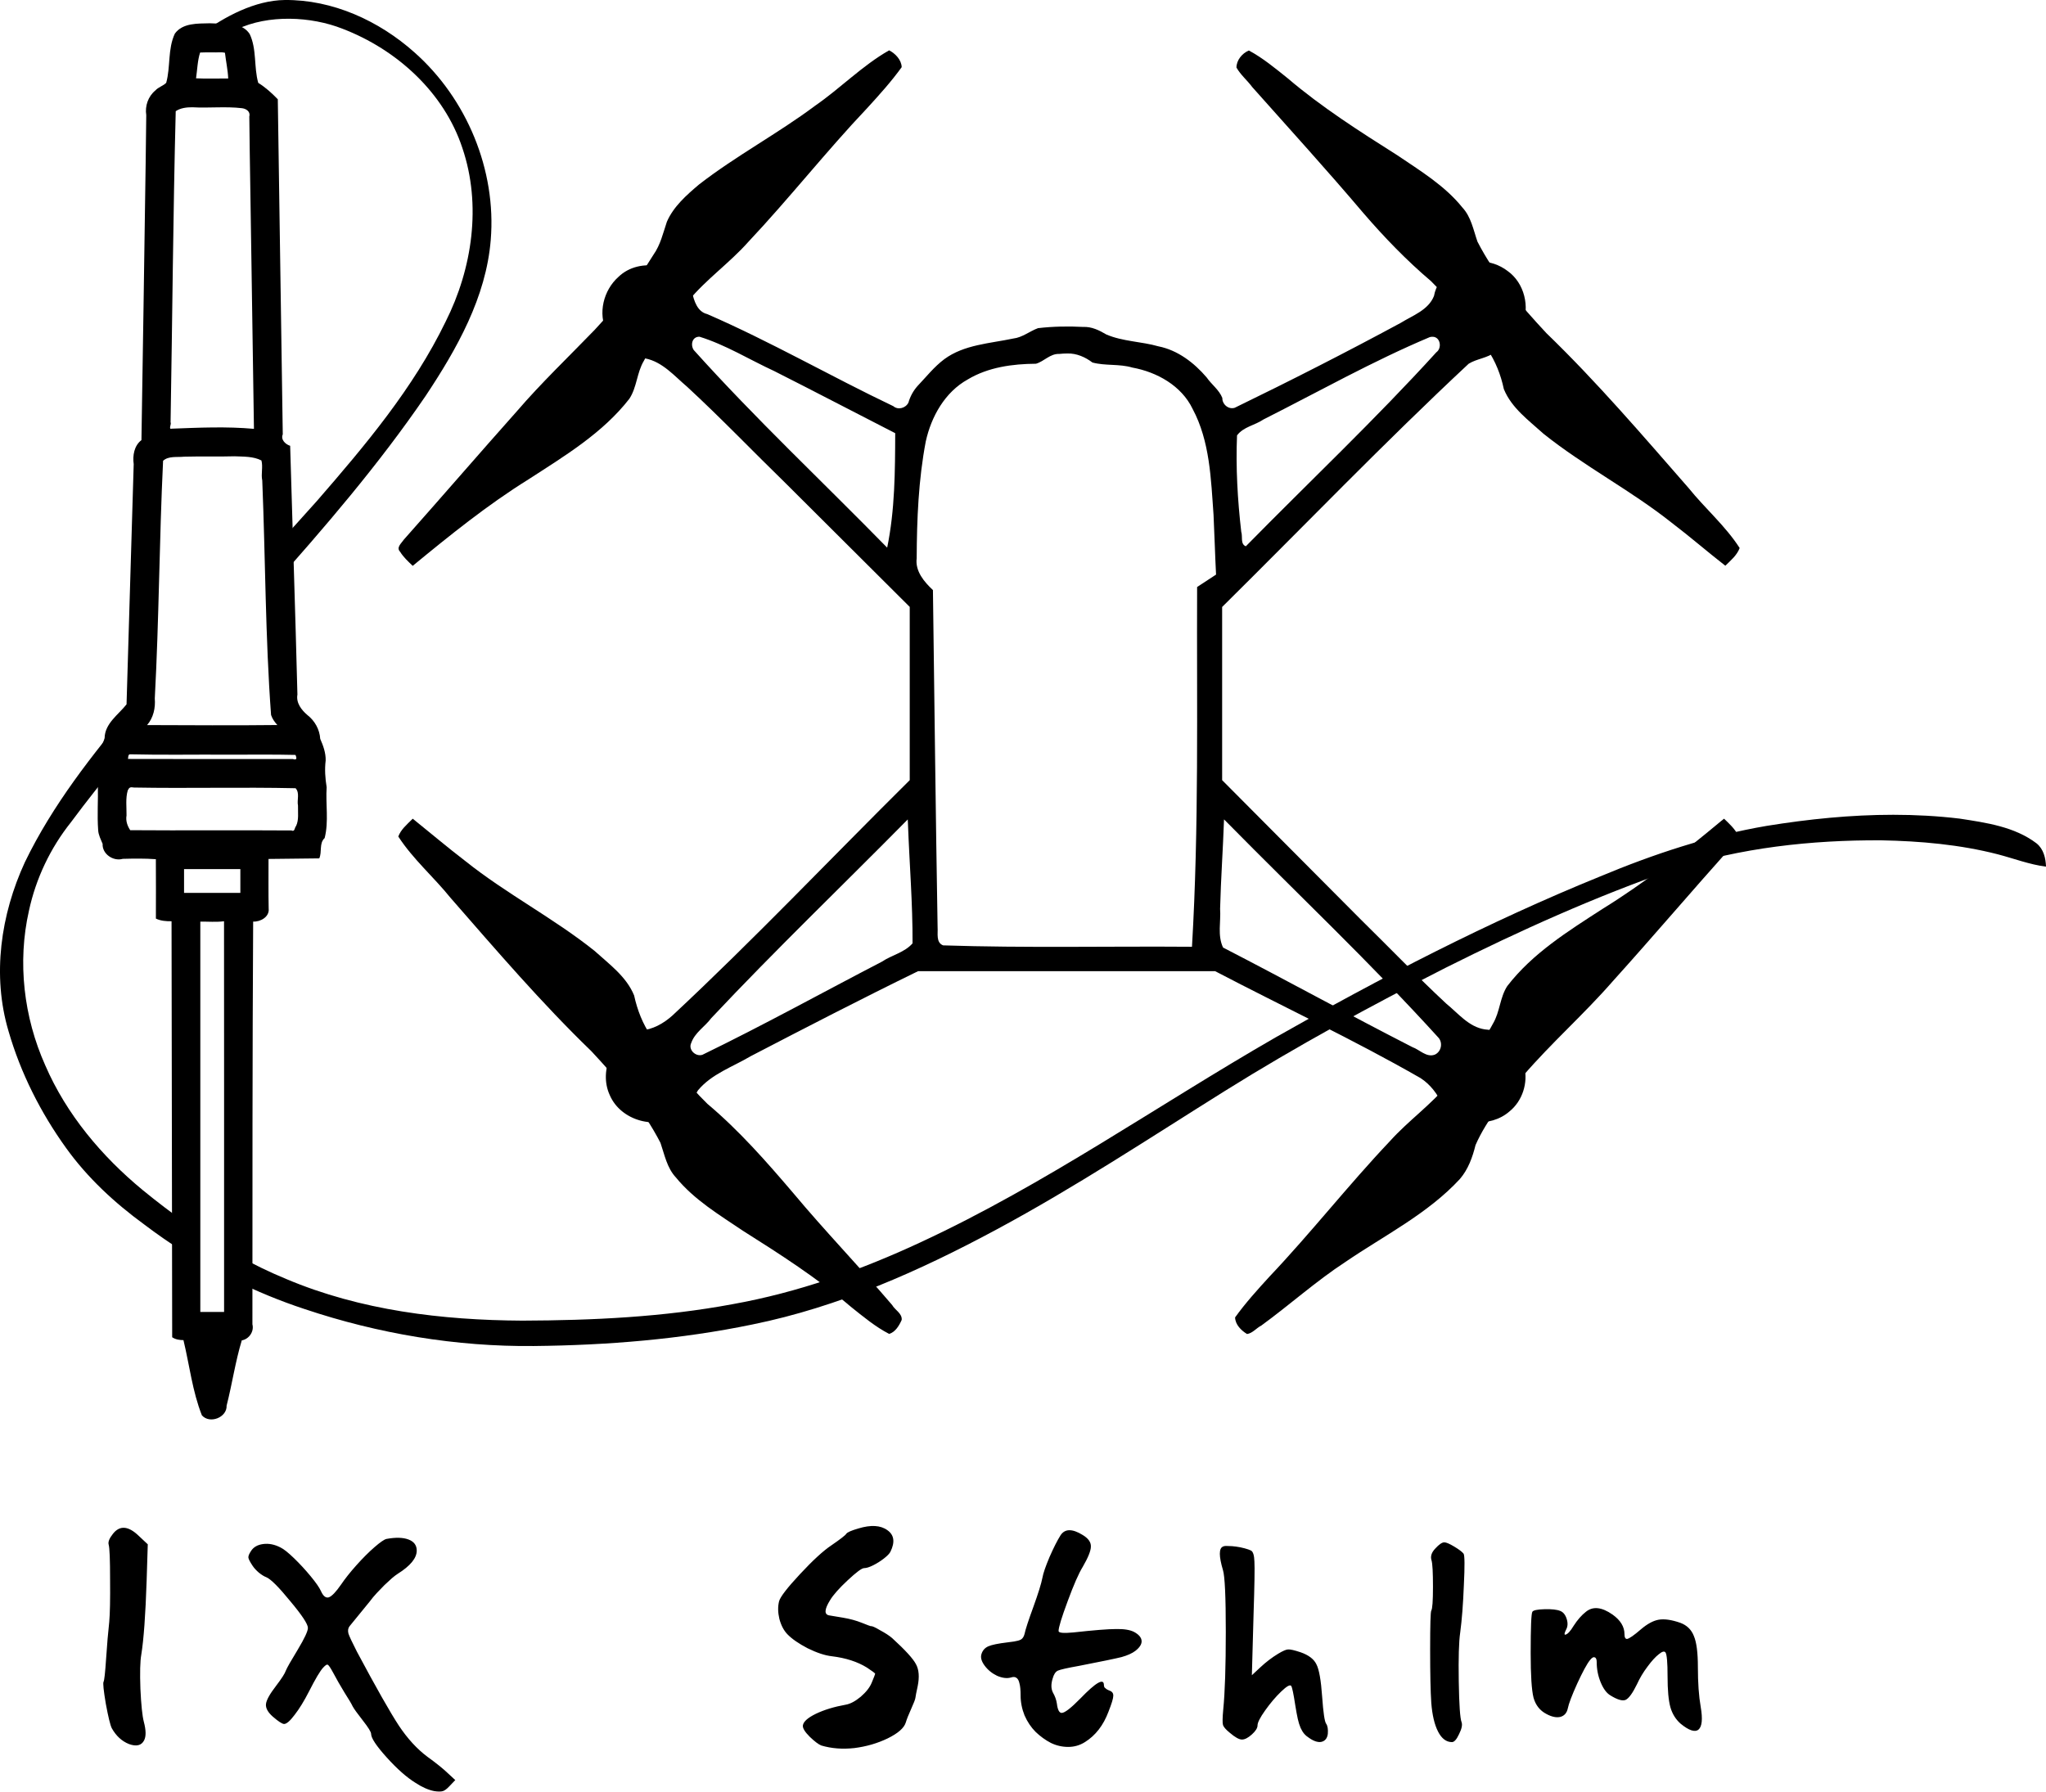
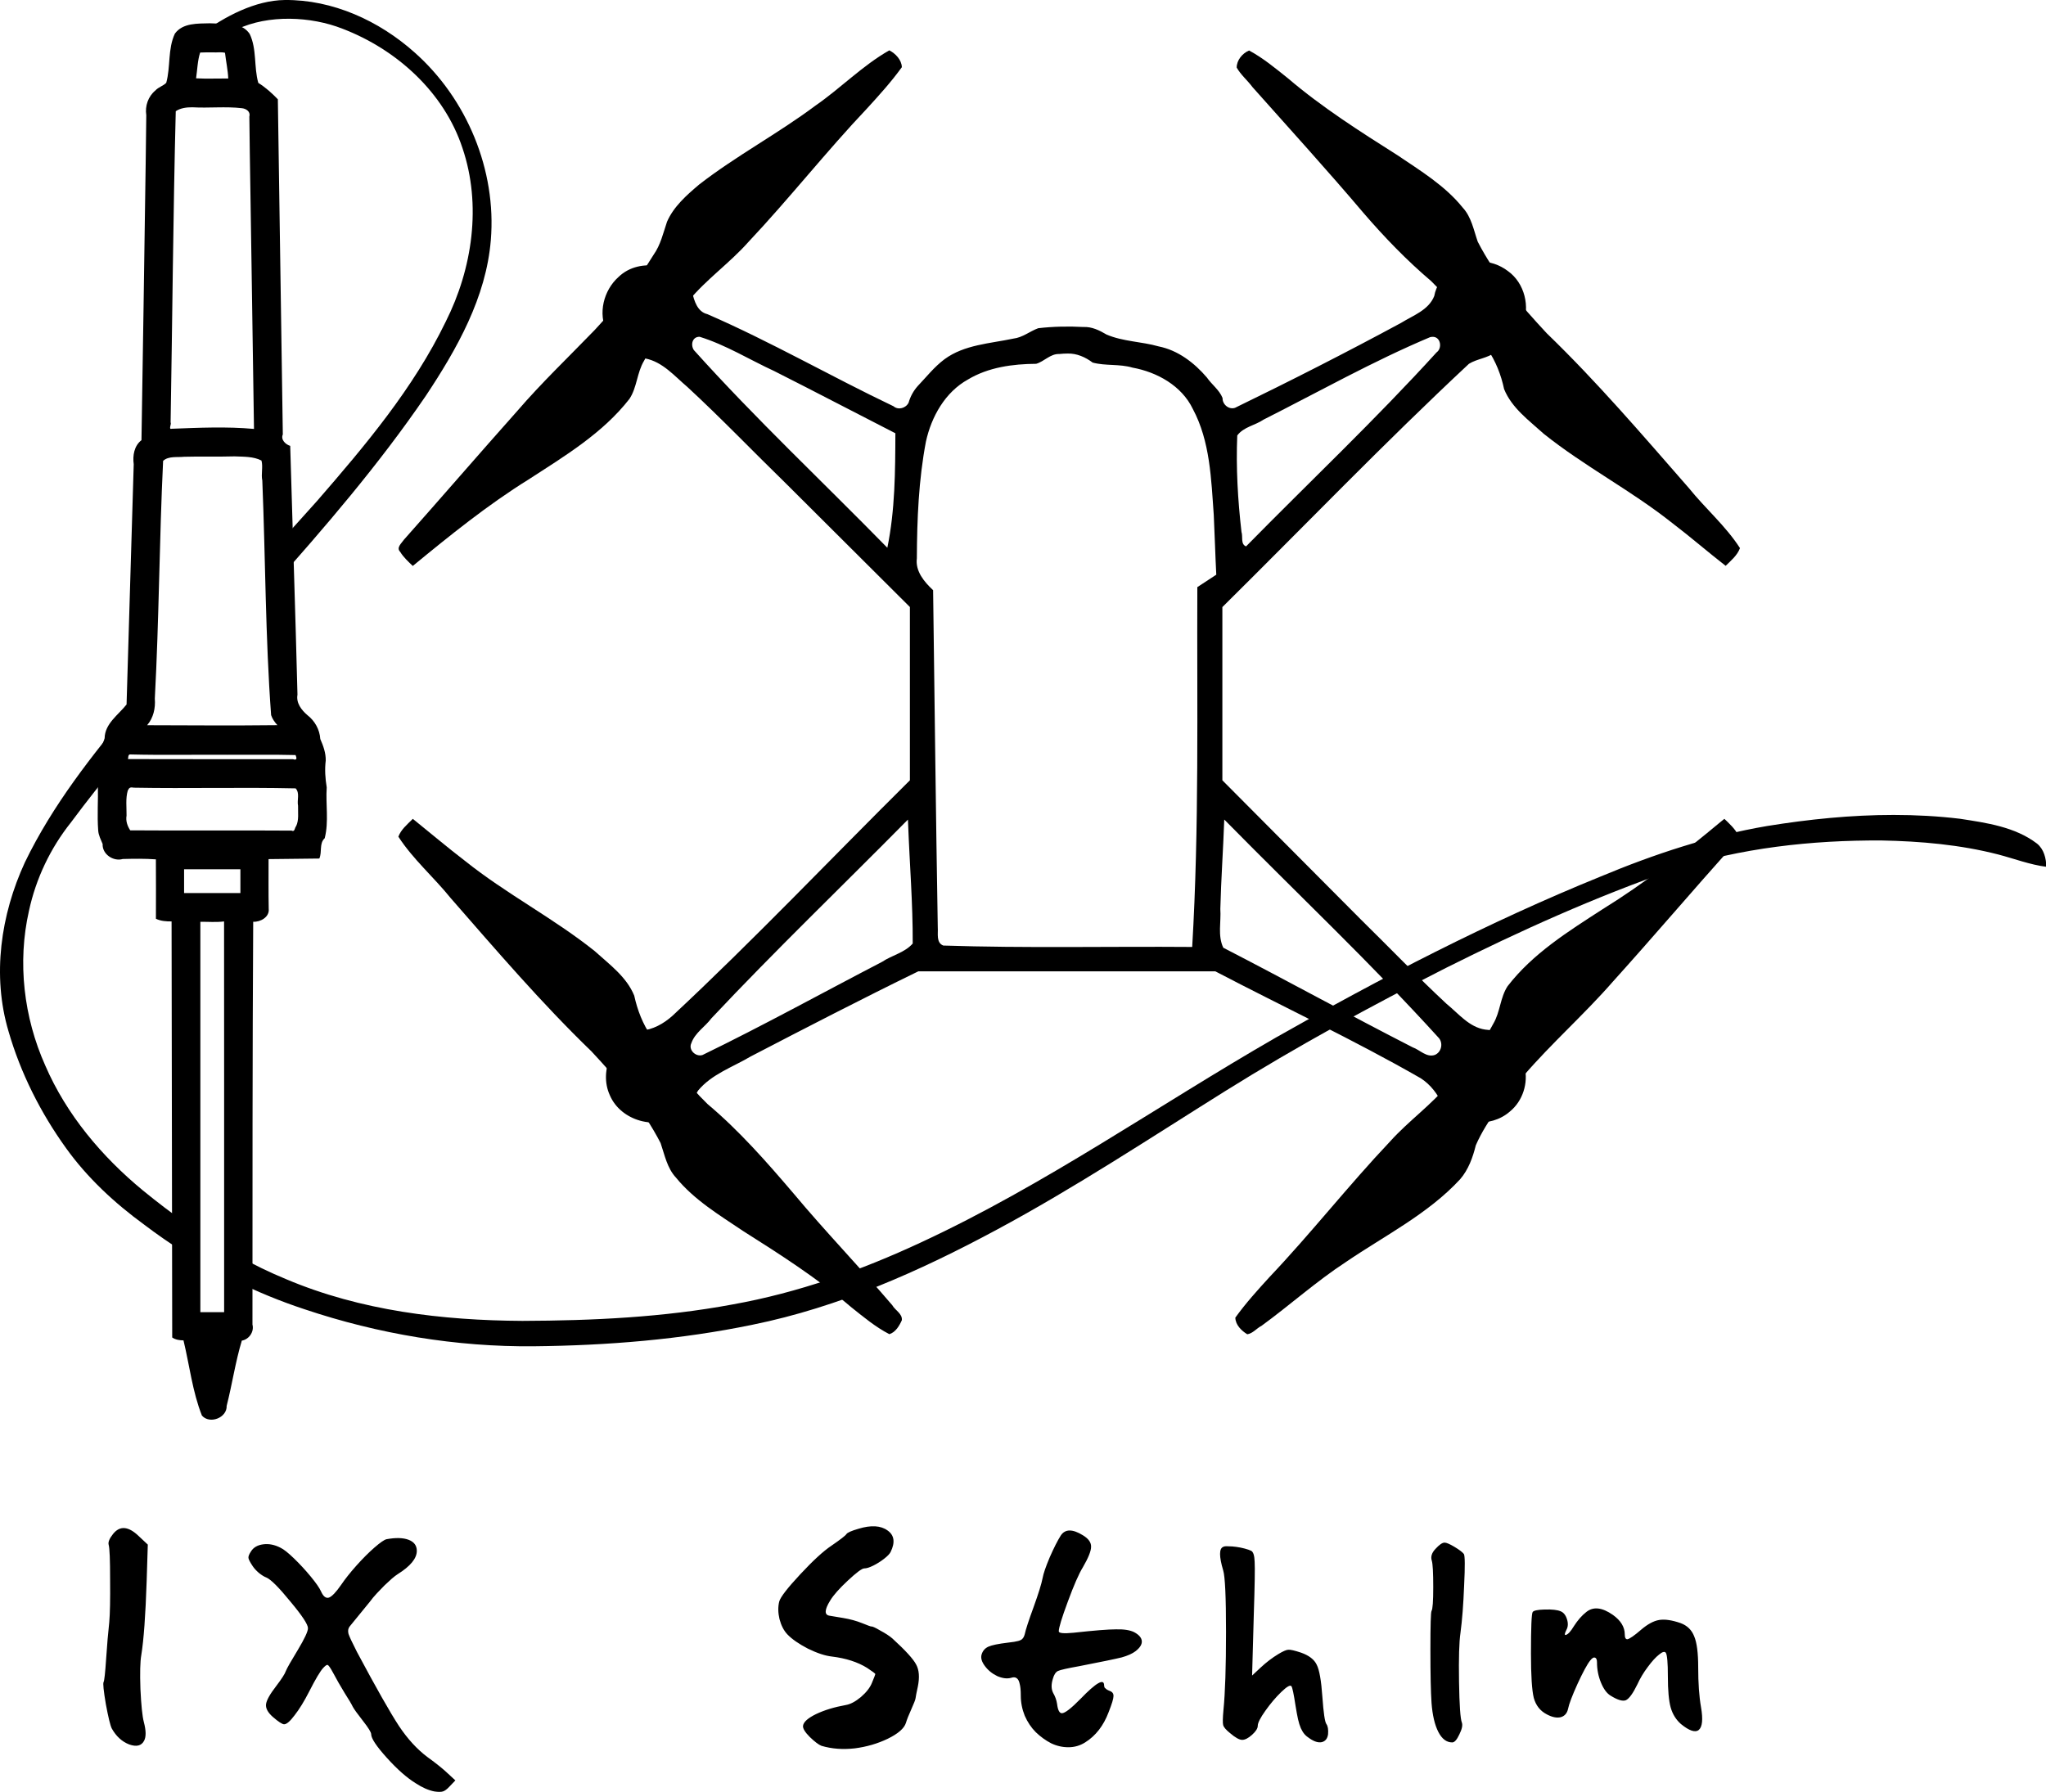
- <svg xmlns="http://www.w3.org/2000/svg" width="2180.402" height="1909.547">
+ <svg xmlns="http://www.w3.org/2000/svg" viewBox="0 0 2180 1909">
  <path d="M223.546 24.818c-12.644.352-28.805-.565-37.205 11.006-7.739 16.463-4.475 35.391-9.22 52.44-3.19 3.345-8.329 4.512-11.551 8.15-7.692 6.321-11.227 16.514-9.705 26.287-.71 68.383-2.05 136.763-2.909 205.147-.7 47.08-1.418 94.16-2.22 141.237-7.788 5.94-9.532 16.474-8.251 25.615l-7.632 256.046c-8.707 11.037-23.142 20.394-23.367 35.949-1.712 6.712-6.946 12.47-6.028 19.847.042 10.158 1.18 20.439-1.154 30.393.384 15.987-.865 31.886.309 47.815.262 5.25 2.895 10.112 4.74 14.683-.569 10.851 11.415 18.907 21.464 15.975 11.784-.301 23.55-.48 35.282.383.102 21.095.135 42.191.035 63.287 5.169 2.543 11.023 2.9 16.684 2.847l.672 443.393c3.51 2.426 7.847 3.043 12.017 3.084 6.449 26.676 9.514 54.547 19.627 80.119 8.304 9.563 26.86 2.384 26.375-10.334 5.902-23.062 9.285-46.86 16.158-69.521 7.712-1.315 13.335-9.482 11.328-17.14.039-143.032-.05-286.395.79-429.222 7.797.354 17.545-5.05 16.533-13.898-.347-17.625-.117-35.253-.162-52.88 18.025-.276 36.053-.392 54.08-.61 3.165-6.98-.376-16.036 5.74-21.659 4.54-17.75.904-36.33 2.139-54.162-1.552-9.528-2.234-19.073-1.047-28.549.195-8.076-2.63-15.831-5.801-23.013-.644-10.045-5.769-19.232-13.671-25.391-6.382-5.418-12.231-13.024-10.64-21.853-2.215-88.382-5.238-176.741-7.738-265.116-4.989-1.563-10.315-6.595-7.873-12.22l-5.295-357.135c-6.304-6.535-13.103-12.69-20.84-17.492-4.85-17.021-1.39-35.885-9.173-52.157-7.824-11.819-23.741-11.179-36.237-11.135a99.616 99.616 0 0 1-6.254-.216zm3.397 30.992c4.258.28 8.588-.571 12.785.434 1.052 9.054 3.124 18.712 3.473 27.394-11.43-.088-22.933.447-34.278-.168 1.334-9.084 1.576-19.12 4.342-27.478 4.554-.187 9.124-.26 13.678-.182zm-21.951 58.522c17.546 1.026 35.404-1.085 52.955 1.001 4.453.527 9.156 3.7 7.738 8.772.514 51.867 1.637 103.75 2.281 155.626.893 59.12 1.786 118.24 2.662 177.36-29.149-2.64-58.575-1.285-87.703-.181-3.705 1.123.041-5.282-1.145-6.787 1.9-110.508 2.686-221.276 5.487-331.62 5.06-3.43 11.61-4.21 17.725-4.171zm45.021 372.011c9.699.45 19.91-.03 28.588 4.448 1.845 6.98-.614 14.311.893 21.394 3.403 83.26 3.224 166.785 9.376 249.898 1.32 4.05 3.856 7.57 6.694 10.694-46.273.53-92.549.198-138.822.055 6.758-7.773 9.05-18.315 8.212-28.365 4.552-84.376 4.78-168.986 8.84-253.319 5.819-5.42 15.103-3.567 22.34-4.381 17.96-.502 35.919.11 53.88-.424zM138.665 803.988c34.438.871 69.097.129 103.62.375 24.202.14 48.494-.355 72.638.285 1.31 3.059 1.836 5.996-2.867 4.371-58.555-.047-117.11.13-175.664-.094.322-1.455-.024-5.034 2.273-4.937zm4.155 35.414c57.39 1.046 114.797-.559 172.185.734 4.713 5.136 1.273 12.384 2.566 18.572-.176 7.144 1.09 15.263-2.036 21.667-1.697 1.73-1.233 6.596-4.854 4.784-57.304-.415-114.61.152-171.914-.283-3.104-4.736-4.92-10.06-3.923-15.721.113-8.806-1.17-18.266 1.296-26.657 1.597-3.224 2.536-3.82 6.68-3.096zm83.324 86.957h30v25.334h-60v-25.334h30zm12.6 55.588c.154 119.705.022 240.102.066 360.068v56.344h-25.332V982.318c8.421-.081 16.88.69 25.266-.371z" />
  <path d="M303.369.01c-31.445.373-63.99 17.483-89.313 36.372 12.495 9.393 25.652 3.105 38.293-5.08 33.564-16.057 79.142-13.91 112.682-.66 57.593 22.082 108.1 67.637 127.714 127.108 20.605 60.7 10.613 128.56-17.828 185.046-34.419 71.044-85.756 131.96-137.183 191.164-14.968 16.816-30.12 33.468-45.334 50.065.42.956.793 1.916 1.123 2.644 1.624 3.58 6.74 10.346 2.965 11.42.021 1.073.031 2.146.023 3.22.093.333.177.669.242 1.009.668 3.487.827 7.594-.27 11.03-.023.736-.071 1.465-.24 3.525-.017.21.052.79-.085.628a111.556 111.556 0 0 1-4.47-5.587c-.89 1.585-1.823 3.145-2.644 4.644-.176.322.37-.635.553-.953-.08.225-.152.455-.244.676-.335.8-1.56 3.815-2.416 5.674.051.534.106 1.185.162 1.818l.223.287c.013-.085.022-.21.037-.277.036-.158.05.147.062.406l.14.18c.079.1-.031.304-.15.351-.092.037.028-.2.022-.3a20.018 20.018 0 0 1-.012-.231l-.1-.129c-.046.302-.084.65-.115 1.05.06.973.086 1.914.008 2.618-.015.14-.033.27-.048.408 58.83-65.984 116.488-132.998 166.388-206.092 33.327-50.155 64.47-105.134 69.422-166.293 6.142-74.337-25.468-150.573-81.455-200.054C403.877 22.164 354.488-.526 303.369.009zM296.46 598.1c-.133.037-.312.093-.449.132 0 .398-.017.81-.059 1.246l.282.897c.15-.612.244-1.278.242-2.04 0-.083-.014-.154-.016-.236zm-1.986.587l-.26.076c.436 1.052.888 2.097 1.334 3.145l.002-.006-1.076-3.215zm1.076 3.215l.014.043.025.06c.241-.395.434-.837.578-1.328l-.234-1.031a21.07 21.07 0 0 1-.383 2.256zm.014.043l-.016-.037c-.019.085-.036.172-.056.26.033-.05.062-.105.093-.157l-.021-.066zm.941.217c-.002.08 0 .161-.002.242 0 .024-.036.8-.078 1.568.223.516.433 1.037.658 1.551.145.331-.04-.721-.058-1.082l-.52-2.28zm-9.79 2.494c-.035.081-.065.157-.1.24.087.005.17.006.257.01-.049-.08-.11-.171-.158-.25zm-.694 2.867c-.424 2.416-.96 4.82-1.54 7.22 1.859-1.522 2.253-3.995 1.991-6.646l-.451-.574zm.894 14.478c-.177.385-.33.69-.462.94l.402.518c.03-.487.055-.973.06-1.458zm-135.04 118.436a1664.225 1664.225 0 0 0-10.217 12.201C98.295 804.354 56.019 857.968 26.517 918.98.775 974.745-8.608 1039.598 9.091 1099.08c12.857 44.518 34.214 86.867 61.301 124.47 22.754 31.729 51.712 58.52 83.207 81.5a599.984 599.984 0 0 0 42.174 29.246c-.077-.373-.138-.643-.23-1.12-.09-.464-.021-.944-.042-1.415-.023-.52-.085-1.041-.138-1.562-.657-1.022-.769-1.19-1.723-3.012-.022-.041-.04-.172-.008-.139.4.393.81.779 1.209 1.174-.903-2.438-1.486-4.987-2.244-7.476.048-.106.092-.213.139-.319-.067-.657.013-1.02.359-.816.206-.471.415-.94.646-1.399.126-.248.318-.458.477-.687.025-.01.062 0 .076-.017.318-.487.588-1.005.908-1.49.284-.43 1.045-1.398 1.377-1.827.452-.607.884-1.23 1.354-1.824.182-.23.405-.424.6-.644.396-.45.786-.906 1.177-1.36-.152-.808-.225-1.582-.332-2.468-.03-.337-.11-.673-.09-1.01.05-.8.136-1.596.239-2.39-16.232-11.351-31.99-23.385-47.284-35.9-43.79-36.092-81.42-80.775-104.048-133.171-22.912-51.275-29.78-109.8-17.346-164.71 7.401-34.378 22.859-66.88 44.8-94.359 16.744-22.571 34.226-44.568 52.122-66.23a53.89 53.89 0 0 1 1.01-3.979l.006-.035c-.181.477-.316.848-.528 1.395.134-.557.393-1.376.697-2.254.07-.38.128-.586.196-.523.273-.764.556-1.532.824-2.19.332-1.126 1.17-3.438 2.018-5.603.147-.57.422-1.216.763-1.9.095-.23.161-.368.246-.565.26-2.002 1.305-3.45 2.946-4.442.07-.094.138-.177.209-.271 1.03-1.554 2.156-3.215 3.304-4.711.758-2.726 2.527-4.951 4.63-6.934.087-.235.23-.564.357-.869-.203.148-.403.298-.612.438-.643.43.276-.63 1.088-1.586.329-.74.642-1.413.73-1.574.854-1.562 1.47-2.577 2.048-3.405-.019-.052-.035-.105-.055-.156-.454-1.189-.982-2.356-1.276-3.598-.288-1.627-.42-2.113-.466-3.056-.681-3.77 1.522-8.661 2.54-11.264.266-.678.515-1.362.772-2.043.123-.432.882-3.102.965-3.414.632-2.367 1.175-4.755 1.691-7.148zm-15.926 49.592a46.32 46.32 0 0 0-2.237 3.295c-.008.044-.011.076-.023.133.05-.071.084-.132.137-.206.102-.183.206-.381.306-.52.538-.735 1.183-1.706 1.864-2.731l-.047.029zm-2.123 3.222c-.05.09-.099.155-.149.254-.04.185-.094.4-.18.713.68-.534 1.495-1.319 2.354-2.183.39-.564.792-1.103 1.19-1.616-.1-.112-.2-.234-.3-.341.1-.151.25-.423.376-.635-.022.009-.046.016-.067.025-1.255 1.344-2.44 2.696-3.224 3.783zm-.149.254l.012-.048c-.328.47-.574.877-.715 1.205a7.8 7.8 0 0 0-.031.68c.24-.707.486-1.344.734-1.837zm.035-.181c.111-.63-.22.015-.709 1.146-.005.04-.013.077-.017.117.22-.41.462-.831.726-1.263zm-3.736 9.215c-.1.34-.204.69-.182.736a12.2 12.2 0 0 1 .229-.483c.249-.688.473-1.298.654-1.798-.165.284-.421.858-.701 1.545zm.047.253l-.15.413c.037-.047.072-.089.142-.215.167-.304.301-.622.424-.946-.142.224-.28.475-.416.748zm.416-.748c.107-.168.214-.339.324-.474.022-.106.05-.21.07-.317.061-.328.053-.452.004-.449-.12.42-.245.836-.398 1.24zm.324-.474a25.74 25.74 0 0 1-.637 2.482c.306-.475.602-.992.897-1.513.006-.677.05-1.182.142-1.413-.132.143-.27.28-.394.432-.003.004-.005.01-.008.012zm.26.969c-.003.294.024.712.037 1.076.066-.097.132-.193.203-.303l.004-.008.002-.008c.056-.519.123-1.03.197-1.541-.146.267-.295.522-.443.783zm.037 1.076c-.554.805-.958 1.204-1.232 1.326-.472 1.418-.983 2.825-1.461 4.242-.018.12-.02.144-.04.27l1.067-1.29c.57-1.44 1.125-2.886 1.674-4.335l-.008-.213zm-2.732 5.838l.029-.243c-.038.112-.069.225-.106.336.026-.03.05-.063.077-.093zm.824-4.725c-.064.18-.134.347-.196.523-.028.157-.059.324-.101.61a1.1 1.1 0 0 1 .04-.104c.104-.332.201-.663.311-.98-.02-.024-.038-.034-.054-.049zm20.197-46.91c-1.095 1.112-2.186 2.245-3.35 3.015 1.054.137 2.108.262 3.163.391.018-1.14.059-2.277.187-3.406zm3.52 3.84l-.02.008.018.002c0-.004 0-.006.002-.01zm-4.584 12.334l-.282.254c-.07.25-.147.496-.218.746.14-.112.277-.22.418-.33.025-.221.056-.45.082-.67zm-2.358 2.09a30.43 30.43 0 0 1-.652.533c-.217.388-.342.594-.502.867.298-.266.612-.515.918-.774.076-.244.156-.434.236-.626zm1.838 1.845c-.166.162-.329.306-.488.47.152-.116.313-.248.46-.356.003-.007.008-.01.01-.016.006-.033.013-.065.018-.098zm-.027.114a1.024 1.024 0 0 0-.043.234.152.152 0 0 1 .013-.01c.013-.077.028-.154.04-.23l-.01.005zm-.043.234l-.143.103c.047-.032.096-.06.143-.091v-.012zm0 .021c-.175.198-.348.398-.524.594l.147-.07.336-.229c.013-.083.028-.166.04-.25v-.045zm-.524.594l-.193.094-.15.168.279-.19.064-.072zm-.193.094l.473-.527c-.237.164-.473.33-.686.521-.05.087-.05.134.088.066l.125-.06zm-2.662 1.162c-.209.042-1.48 1.24-1.844 1.684.406-.294.795-.497 1.166-.596l.088-.055c.196-.304.397-.604.578-.916.053-.09.052-.125.012-.117zm-8.83 13.402c-.065.188-.2.524-.32.83.02-.028.042-.055.062-.084.077-.218.201-.583.258-.746zm-.89.332c-.421.568-.83 1.12-1.23 1.694l.07.023c.301-.452.748-1.113 1.16-1.717zm-2.737 4.035c-.28.534-.48 1.107-.656 1.69.206-.518.424-.997.662-1.453-.01-.074-.005-.157-.006-.237zm-2.592 6.928c-.091.245-.208.549-.309.815.02-.031.034-.066.059-.094.156-.18.308-.38.459-.58a.49.49 0 0 1-.209-.14zm1888.385 63.61c-45.143-.006-90.365 4.596-134.9 11.818-61.22 10.413-120.358 30.01-177.567 53.924-119.23 48.474-233.84 107.894-345.672 171.453-126.108 72.575-245.786 156.908-378.121 218.307-63.953 29.843-131.048 53.665-200.652 66.117-73.829 13.79-149.16 17.29-224.13 17.549-85.439-.47-172.327-10.857-251.587-44.375-17.949-7.39-35.371-15.907-52.3-25.32-.047.532-.044.475-.1 1.126-.054.731-.095 1.464-.163 2.194-.023.252-.094.499-.11.752-.048.71-.01 1.427-.081 2.136-.08.798-.241 1.587-.37 2.38-1.015 6.289-.604 3.878-2 10.784-.282 1.386-.608 2.763-.847 4.157a37.74 37.74 0 0 0-.367 2.61c24.522 12.18 49.887 22.643 75.895 31.2 78.489 26.336 161.502 40.25 244.36 39.414 78.099-.8 156.32-7.098 232.886-22.959 91.617-18.59 177.995-57.008 260.002-101.146 83.807-45.038 163.206-97.527 243.8-147.94 76.173-47.59 155.155-90.55 235.196-131.244 78.812-39.47 159.398-75.777 242.709-104.719 71.253-23.107 146.623-31.39 221.297-31.007 41.71.811 83.69 4.486 124.181 14.906 17.037 4.442 34.076 10.996 51.39 13.154-.311-9.083-2.56-18.773-10.046-24.787-23.34-17.777-53.594-22.034-81.941-26.397-23.492-2.817-47.116-4.084-70.762-4.087zm-1817.737 436.31c.031.06.051.134.094.182.002-.026.012-.08.014-.108l-.108-.074zm1.149 15.373c-1.54.38-2.975.996-3.963 1.645-.583.383-1.004.952-1.316 1.605l.046.076c1.88-.694 3.7-1.884 5.559-2.76a1.337 1.337 0 0 0-.137-.36c-.069-.122-.012.278-.02.417-.053-.208-.115-.415-.17-.623zm-3.498 12.637c.299.294.617.554.965.746-.326-.22-.647-.47-.965-.746z" />
  <path d="M1833.732 875.488c-40.195 33.525-81.545 65.842-126.124 93.396-36.534 23.623-74.41 47.203-101.323 82.13-7.943 12.186-7.76 27.504-15.252 40.048-12.343 23.453-31.346 42.433-47.048 63.473-18.658 22.865-43.109 39.913-62.785 61.798-44.385 46.892-84.223 97.853-128.663 144.705-12.665 13.852-25.44 27.99-36.305 43.14.164 7.721 6.59 14.014 12.744 17.71 5.896-.864 9.959-6.388 15.17-9.003 30.309-22.099 58.332-47.368 89.818-67.936 41.357-28.205 87.547-51.186 121.8-88.268 8.855-10.267 13.503-23.254 16.696-36.181 12.058-27.563 32.168-50.47 50.658-73.83 30.1-35.046 64.958-65.67 95.303-100.474 42.83-47.481 84.252-96.221 126.9-143.857 2.545-3.57 7.136-7.387 6.975-11.863-3.408-7.112-9.419-12.474-14.986-17.867l-3.578 2.879zM438.972 873.486c-5.46 5.451-11.762 10.678-14.506 18.137 15.658 24.168 37.647 43.008 55.67 65.374 48.696 55.766 96.89 112.058 150.166 163.528 27.75 29.826 54.844 61.181 73.56 97.602 4.39 12.783 6.896 26.667 16.478 36.93 19.439 23.776 46.202 39.812 71.406 56.789 39.648 25.038 79.244 50.462 114.978 80.975 13.013 10.396 26.139 21.388 40.889 28.966 6.64-2.057 10.66-8.979 13.31-14.916.68-6.984-7.14-10.455-10.151-15.866-34.45-40.382-71.366-78.573-105.386-119.333-28.56-33.504-57.696-66.702-91.479-95.098-22.417-21.826-40.976-47.2-59.849-72.035-9.145-13.018-14.905-28.071-18.281-43.514-8.22-20.18-26.618-33.397-42.23-47.566-43.62-34.895-93.992-60.787-137.749-95.768-19.026-14.557-37.288-30.071-55.955-45.08l-.705.709zM1330.906 53.82c-7.147 2.903-13.271 10.444-13.215 18.197 4.401 7.802 11.554 13.655 16.854 20.832 39.669 44.6 79.862 88.742 118.44 134.297 22.242 25.818 46.03 50.454 71.977 72.475 22.376 22.01 41.151 47.34 59.916 72.393 8.785 12.807 14.53 27.488 17.725 42.616 8.157 20.224 26.626 33.47 42.247 47.653 43.402 34.719 93.183 60.36 136.703 94.937 19.422 14.771 37.861 30.783 57.11 45.768 5.764-5.646 12.366-11.084 15.28-18.87-15.159-23.584-36.82-42.093-54.404-63.926-49.133-56.21-97.684-113.051-151.428-164.962-27.763-29.837-54.867-61.21-73.584-97.648-4.371-12.544-6.727-26.366-16.116-36.455-18.667-23.225-44.946-39.157-69.408-55.712-40.122-25.424-80.4-51.009-116.633-81.917-13.262-10.603-26.615-21.73-41.464-29.678zM947.529 53.66c-28.578 16.247-51.68 40.227-78.663 58.885-39.964 29.9-84.333 53.4-123.787 83.992-13.349 11.289-27.312 23.528-34.388 39.814-4.045 11.982-6.826 24.606-14.272 35.114-17.668 29.054-39.686 55.264-62.734 80.164-27.777 28.762-56.773 56.37-82.873 86.717-40.402 45.369-80.083 91.383-120.426 136.796-2.455 3.724-8.443 8.44-4.03 12.906 3.533 5.797 8.621 10.398 13.46 15.073 39.62-32.599 79.627-64.958 123.273-92.096 38.462-24.949 79.063-49.251 107.617-85.994 8.127-12.351 7.903-27.867 15.524-40.547 12.47-23.597 31.64-42.682 47.45-63.873 18.983-23.039 43.75-40.244 63.537-62.518 43.706-46.366 83.149-96.691 127.038-142.977 12.792-13.991 25.564-28.13 36.656-43.507-.163-7.725-6.846-14.7-13.382-17.95z" />
  <path d="M1575.685 278.74c-21.106.452-43.64 14.857-47.494 36.697-5.935 15.101-22.736 20.786-35.44 28.703-58.271 31.474-117.321 61.556-176.879 90.479-6.652 2.163-13.446-3.673-13.242-10.47-3.419-8.668-11.534-14.315-16.72-21.876-13.367-15.645-30.837-29.05-51.38-33.126-18.138-5.198-37.946-5.093-55.514-12.632-7.56-4.49-15.691-8.487-24.725-8.05-15.775-.85-32.22-.554-48.106 1.308-8.983 3.3-16.615 9.931-26.428 11.064-24.833 5.27-52.265 6.425-73.365 21.957-10.907 8.129-19.371 18.972-28.704 28.76a45.15 45.15 0 0 0-9.581 17.563c-2.84 5.849-11.013 8.241-16.117 3.805-66.591-31.724-130.616-68.749-198.268-98.133-10.659-2.513-14.133-14.214-16.223-23.54-12.468-29.254-55.564-38.304-78.466-16.087-15.915 14.218-22.12 38.863-12.428 58.318 7.064 16.256 23.668 27.102 41.13 28.55 18.427 3.694 30.986 18.786 44.645 30.325 36.07 33.303 70.022 68.812 105.193 103.052 44 43.795 87.92 87.671 131.917 131.47v184.667c-84.326 83.584-166.052 169.835-252.877 250.854-9.48 8.5-21.11 15.097-34.032 15.975-28.842 6.683-45.057 42.198-32.798 68.802 11.638 27.398 49.7 37.916 73.878 20.76 9.571-5.822 14.383-16.525 20.153-25.768 14.573-17.57 37.028-25.01 56.1-36.356 59.218-30.774 118.629-61.478 178.54-90.696h316.461c72.912 38.146 147.594 73.015 218.975 114.008 10.374 6.724 18.028 16.856 23.1 27.974 15.865 22.38 51.168 25.444 71.67 7.516 13.92-11.274 19.858-30.49 15.828-47.668-3.861-20.16-21.033-38.642-42.05-39.735-17.134-2.562-28.458-17.157-41.148-27.451-31.233-29.029-60.715-59.88-91.15-89.733-49.32-49.417-98.425-99.049-147.717-148.493V646.957c87.472-86.526 172.762-175.298 262.73-259.258 8.842-5.486 19.934-5.934 28.232-12.513 12.054-6.251 24.859-14.408 28.99-28.183 8.155-19.933 2.254-45.322-15.659-58.115-8.8-6.759-19.916-10.516-31.031-10.148zm-830.219 80.156c27.941 8.657 53.13 24.413 79.565 36.583 43.148 21.777 85.945 44.244 128.986 66.231-.137 40.769-.304 81.905-8.564 122.008-68.706-70.225-140.508-137.535-206.163-210.666-3.675-5.563-1.692-14.305 6.176-14.156zm781.436.059c8.253.243 9.957 12.173 3.813 16.51-65.004 71.522-135.33 137.905-203.044 206.8-6.082-2.327-3.181-10.548-4.875-15.369-3.932-34.104-5.923-68.495-4.506-102.82 6.781-9.19 19.056-10.738 28.052-16.918 58.9-29.718 116.58-62.25 177.456-87.871a11.69 11.69 0 0 1 3.104-.332zm-389.297 17.808c9.75-.28 19.044 3.912 26.623 9.637 13.893 3.702 28.582 1.24 42.468 5.372 26.148 4.752 52.33 19.253 64.223 43.98 18.515 34.553 19.582 74.853 22.34 113.05 1.049 21.206 1.575 42.436 2.678 63.64-6.729 4.411-13.459 8.82-20.188 13.23-.523 127.824 2.061 255.782-5.47 383.462-88.398-.698-176.927 1.415-265.243-1.498-7.749-3.102-5.367-12.666-5.841-19.072-2.06-119.867-3.352-239.746-4.971-359.62-9.357-8.72-19.095-20.21-17.319-33.93.186-41.63 1.87-83.54 9.683-124.51 5.843-26.504 20.398-52.556 44.743-66.069 21.778-13.09 47.733-16.579 72.705-16.742 8.672-2.479 15.032-10.827 24.7-10.451 2.943-.352 5.908-.44 8.869-.479zm170.06 499.834c75.296 76.506 153.477 150.278 225.631 229.809 4.545 5.769 2.406 14.893-4.427 17.781-8.806 3.114-16.056-5.396-23.66-8.076-67.67-34.608-134.229-71.334-201.796-106.147-6.16-12.936-2.182-27.593-3.16-41.29.793-31.795 3.09-63.529 4.176-95.313l3.236 3.236zm-340.062 1.35c1.564 42.516 5.092 84.977 4.892 127.547-8.579 9.798-22.084 12.43-32.607 19.49-63.774 33.122-126.716 67.94-191.371 99.3-7.136 2.323-15.372-5.448-11.88-12.646 3.848-11.083 14.61-17.37 21.37-26.465 67.977-72.365 139.66-141.103 209.377-211.767l.219 4.54z" />
  <g aria-label="IX Sthlm" style="line-height:1.25" font-weight="400" font-size="266.667" font-family="Talyz New Roman" letter-spacing="0" word-spacing="0">
    <path d="M1690.12 1717.917q11.175-9.06 28.39 3.02 12.684 9.06 12.684 20.84 0 5.134 2.719 5.134 3.624-.604 14.798-10.269 10.269-8.758 19.028-10.268 9.06-1.51 22.953 3.322 10.57 3.926 14.497 14.195 4.228 9.966 4.228 32.92 0 25.369 3.02 42.584 3.322 19.329-2.416 24.161-5.738 4.53-19.027-6.342-7.853-6.947-10.873-17.517-3.02-10.873-3.02-33.222 0-21.443-2.114-25.067-1.812-2.719-7.248 1.812-5.437 4.228-12.081 13.288-6.645 8.759-11.175 18.725-6.946 14.195-12.08 16.611-5.135 2.115-16.31-4.832-6.04-3.624-10.268-13.893-4.228-10.268-4.228-21.443 0-4.53-2.114-5.134-2.115-.906-5.135 3.02-4.832 6.04-13.59 25.068-8.457 18.725-9.967 26.275-1.51 7.248-7.852 9.06-6.343 1.51-14.8-3.02-10.57-5.436-13.892-17.517-3.02-12.08-3.02-47.416 0-41.377 1.812-44.095 1.51-2.416 12.987-2.718 11.476-.302 16.61 1.812 4.833 1.812 6.947 8.457 2.114 6.644-.604 11.476-2.718 5.436-.906 5.436 3.624-.604 9.06-9.664 6.04-9.363 12.987-14.799zM1525.596 1663.252q-2.114-6.342 3.926-12.685 6.04-6.644 9.665-6.644 3.02 0 10.57 4.53 7.551 4.53 9.967 7.55 1.812 2.719.302 33.525-1.208 30.503-3.926 50.738-2.114 14.195-1.51 51.947.604 37.45 3.02 43.49 1.51 4.23-2.718 12.685-3.926 8.457-7.55 8.457-9.061 0-14.8-11.175-5.738-11.174-7.248-30.805-1.208-17.82-1.208-56.78 0-39.262 1.208-41.376 1.812-2.718 1.812-25.37 0-22.953-1.51-28.087zM1303.297 1648.453q1.51-.906 5.437-.604 4.228 0 8.456.604 4.53.604 9.06 1.812 4.531 1.208 6.947 2.416 3.322 1.812 3.624 11.779.604 9.665-.906 55.873l-1.812 65.236 9.06-8.457q9.061-8.456 19.028-14.496 7.55-4.53 10.57-4.53 3.323-.303 13.29 3.02 12.986 4.53 16.912 12.986 4.228 8.155 6.04 34.43 1.813 25.37 4.229 28.692 2.416 3.322 1.812 10.873-.906 6.946-6.645 8.456-5.436 1.208-12.986-3.926-3.323-2.114-5.437-4.53-2.114-2.417-3.926-6.343-1.812-4.228-3.02-9.664-1.208-5.437-2.718-14.8-2.718-17.818-4.228-20.234-1.813-2.719-10.873 6.04-8.758 8.456-16.913 19.933-8.154 11.477-8.154 16.007 0 4.228-6.04 9.665-6.041 5.436-10.571 5.436-4.53 0-12.987-7.249-6.343-5.134-7.249-8.456-.906-3.322.302-16.309 2.719-27.182 2.719-83.055 0-55.873-3.02-65.537-6.645-22.35 0-25.068zM1130.228 1636.372q6.946-10.57 23.557-.302 9.06 5.437 8.758 12.383 0 6.645-8.758 21.745-6.343 10.269-16.007 36.544-9.665 25.974-9.665 31.712 0 3.02 15.705 1.51 32.92-3.624 45.303-3.624 12.685-.302 19.329 3.02 7.852 4.229 8.154 9.665.302 5.134-6.644 10.57-5.134 3.927-14.799 6.645-9.664 2.416-45.302 9.362-18.725 3.323-22.652 5.135-3.624 1.812-5.436 8.456-2.718 8.759.302 14.799 3.322 5.738 4.228 11.779 1.208 9.966 5.135 9.966 4.832 0 19.933-15.403 25.067-25.973 25.067-14.194 0 1.208.604 2.416.906.906 2.114 1.812 1.51.906 3.02 1.51 4.53 1.51 4.229 5.738 0 3.926-5.135 16.913-8.154 21.745-25.067 32.316-8.155 5.134-17.819 5.134-9.665 0-18.423-4.228-8.759-4.53-16.309-11.779-7.248-7.248-11.779-17.517-4.228-10.57-4.228-21.443 0-8.456-1.208-12.685-.906-4.53-3.322-6.04-2.114-1.51-5.739-.302-6.342 1.812-14.798-1.812-8.155-3.926-13.29-10.873-5.133-6.946-3.321-12.382 1.812-5.739 7.248-8.155 5.436-2.416 20.537-4.228 8.155-.906 11.175-1.812 3.322-.906 4.53-2.416 1.51-1.51 2.416-4.833 1.51-7.248 9.363-28.691 7.852-21.745 9.664-31.108 1.208-6.946 7.55-22.047 6.645-15.101 11.78-23.256zM914.823 1629.124q19.933-6.04 30.806 1.812 10.873 7.55 3.322 22.953-1.51 3.02-6.946 7.249-5.437 4.228-11.477 7.248-6.04 3.02-9.665 3.02-3.624 0-17.517 12.987-13.59 12.685-18.725 21.141-9.362 15.101-.604 16.31l14.497 2.415q10.873 1.813 19.933 5.437 9.06 3.624 9.665 3.624 1.51-.604 9.664 4.228 8.457 4.53 12.987 8.457 20.84 19.027 25.37 27.785 4.832 8.759 1.812 23.558-2.114 9.664-2.416 12.382-.302 2.416-4.53 11.779-4.229 9.363-5.739 14.497-2.718 8.758-19.33 16.913-16.308 7.852-35.335 10.268-19.027 2.115-35.336-2.718-4.53-1.812-12.383-9.362-7.852-7.853-7.248-12.081.906-6.04 13.893-12.383 13.288-6.342 31.711-9.664 7.249-1.208 16.007-8.457 8.759-7.55 11.779-15.1 3.624-8.76 3.624-9.363 0-.906-8.758-6.644-15.101-9.363-37.45-12.081-10.873-1.208-25.672-8.457-14.497-7.55-21.745-15.1-5.738-6.04-8.457-16.31-2.416-10.268-.302-18.725 1.812-6.946 22.35-28.993 20.537-22.047 33.221-30.504 14.497-9.967 16.007-12.383 1.51-2.416 12.987-5.738zM411.795 1640.299q14.798-2.718 23.557.604 8.758 3.322 8.758 11.778 0 12.081-20.235 24.766-2.416 1.51-6.342 4.832-3.624 3.322-7.853 7.249-3.926 3.926-8.154 8.456-4.228 4.53-7.55 9.06-17.517 21.444-21.444 26.276-2.416 3.02-1.208 7.852 1.51 4.53 9.06 19.33 30.807 57.685 44.7 78.826 13.892 20.84 30.503 33.222 14.195 10.268 21.745 17.517l7.853 7.248-6.343 6.645q-3.926 4.228-6.946 5.134-3.02.906-9.06 0-9.363-1.812-19.934-8.759-14.194-8.758-30.805-27.181-16.611-18.423-16.611-25.067 0-3.02-8.759-14.195-8.758-11.175-10.872-15.101-1.813-3.926-8.759-14.799-6.644-10.873-12.08-21.141-4.229-7.853-5.739-8.457-1.208-.906-4.832 3.02-4.832 5.135-15.101 25.37-7.853 15.403-15.403 25.067-7.248 9.665-11.175 9.665-3.02 0-12.08-7.853-7.853-6.946-7.249-13.288.604-6.343 10.873-19.631 8.758-11.477 10.269-16.007 1.812-4.53 12.684-22.35 10.873-18.12 10.873-23.255 0-6.04-18.725-28.39-18.423-22.65-25.672-25.671-3.322-1.208-7.852-4.832-4.228-3.625-6.644-7.249-4.229-6.342-4.53-8.758-.303-2.416 2.717-6.947 3.927-6.342 12.987-7.55 9.06-1.208 18.423 3.624 5.134 2.416 14.497 11.477 9.363 9.06 17.819 19.329 8.457 10.269 10.873 15.705 3.624 8.154 8.456 6.644 4.832-1.812 12.987-13.59 6.342-9.363 16.309-20.538 10.268-11.476 19.329-19.329 9.06-7.852 12.685-8.758zM120.334 1634.862q10.872-13.892 27.483 2.115l9.665 9.06-1.208 38.658q-1.812 54.967-5.738 79.129-1.813 10.268-.906 36.242 1.208 25.671 3.624 35.034 3.624 13.59.302 19.933-4.228 8.154-16.007 3.926-11.477-4.53-18.423-16.913-2.416-4.832-6.343-25.973-3.624-21.443-2.416-23.558 1.208-2.114 2.718-24.765t3.323-38.96q1.208-13.591.906-45.303 0-32.014-1.51-37.148-1.208-4.228 4.53-11.477z" style="-inkscape-font-specification:'Talyz New Roman, '" />
  </g>
</svg>
